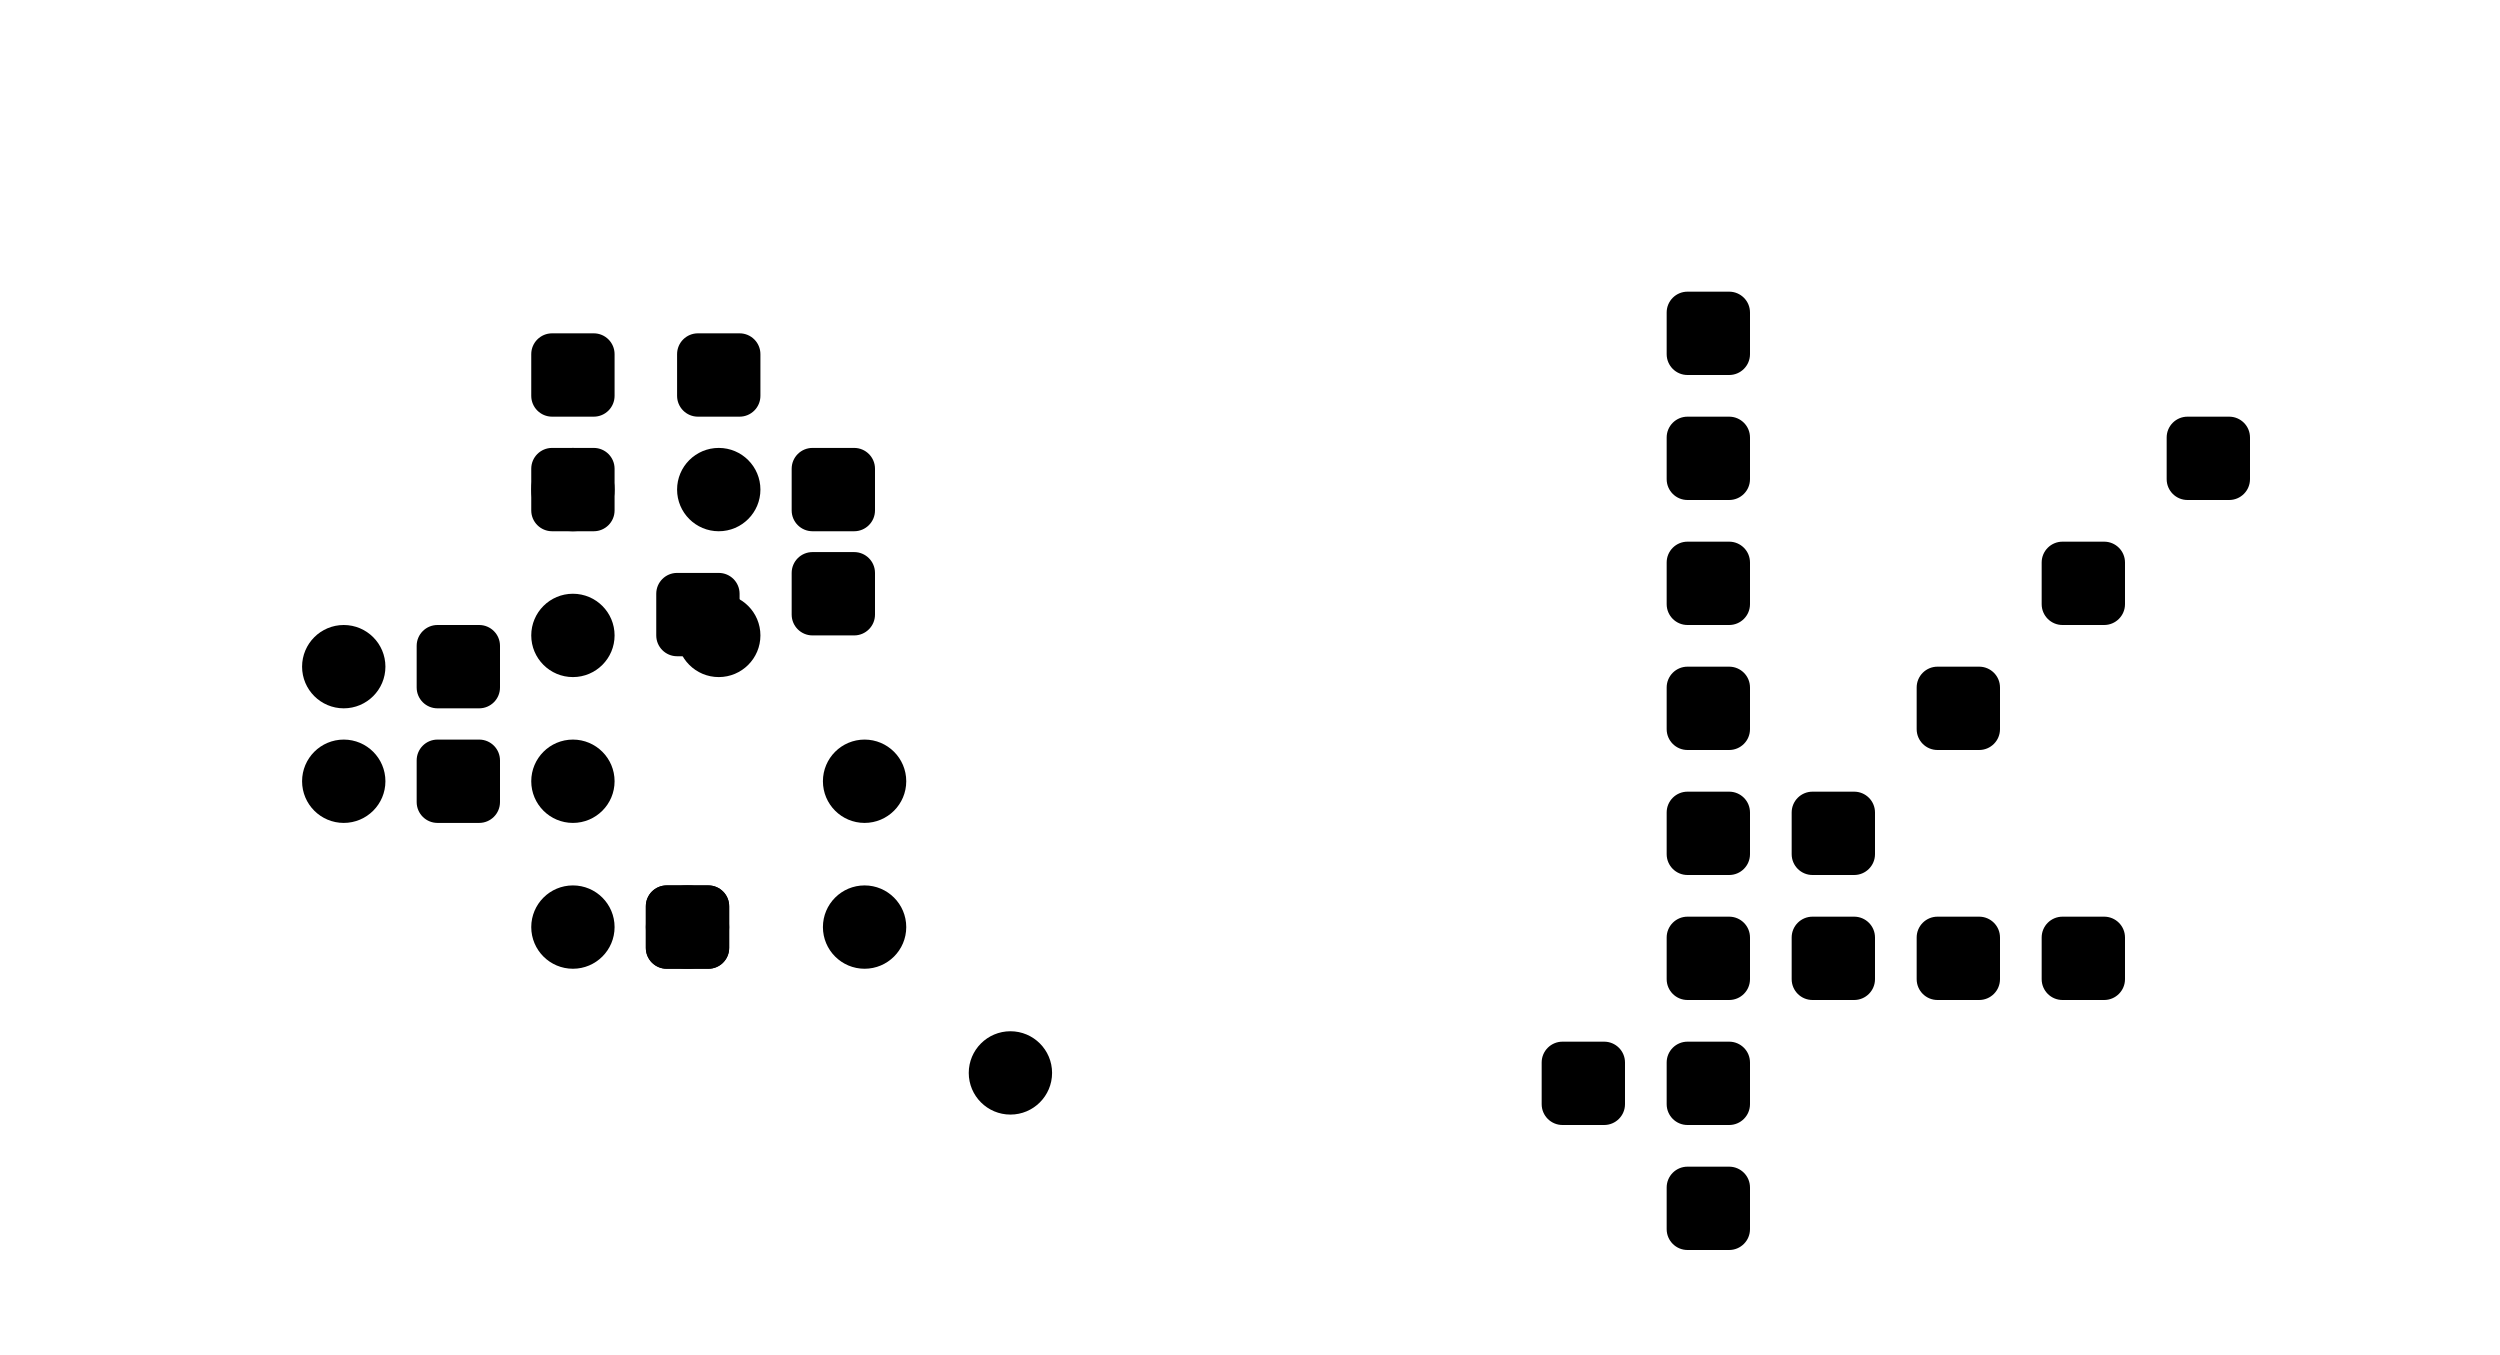
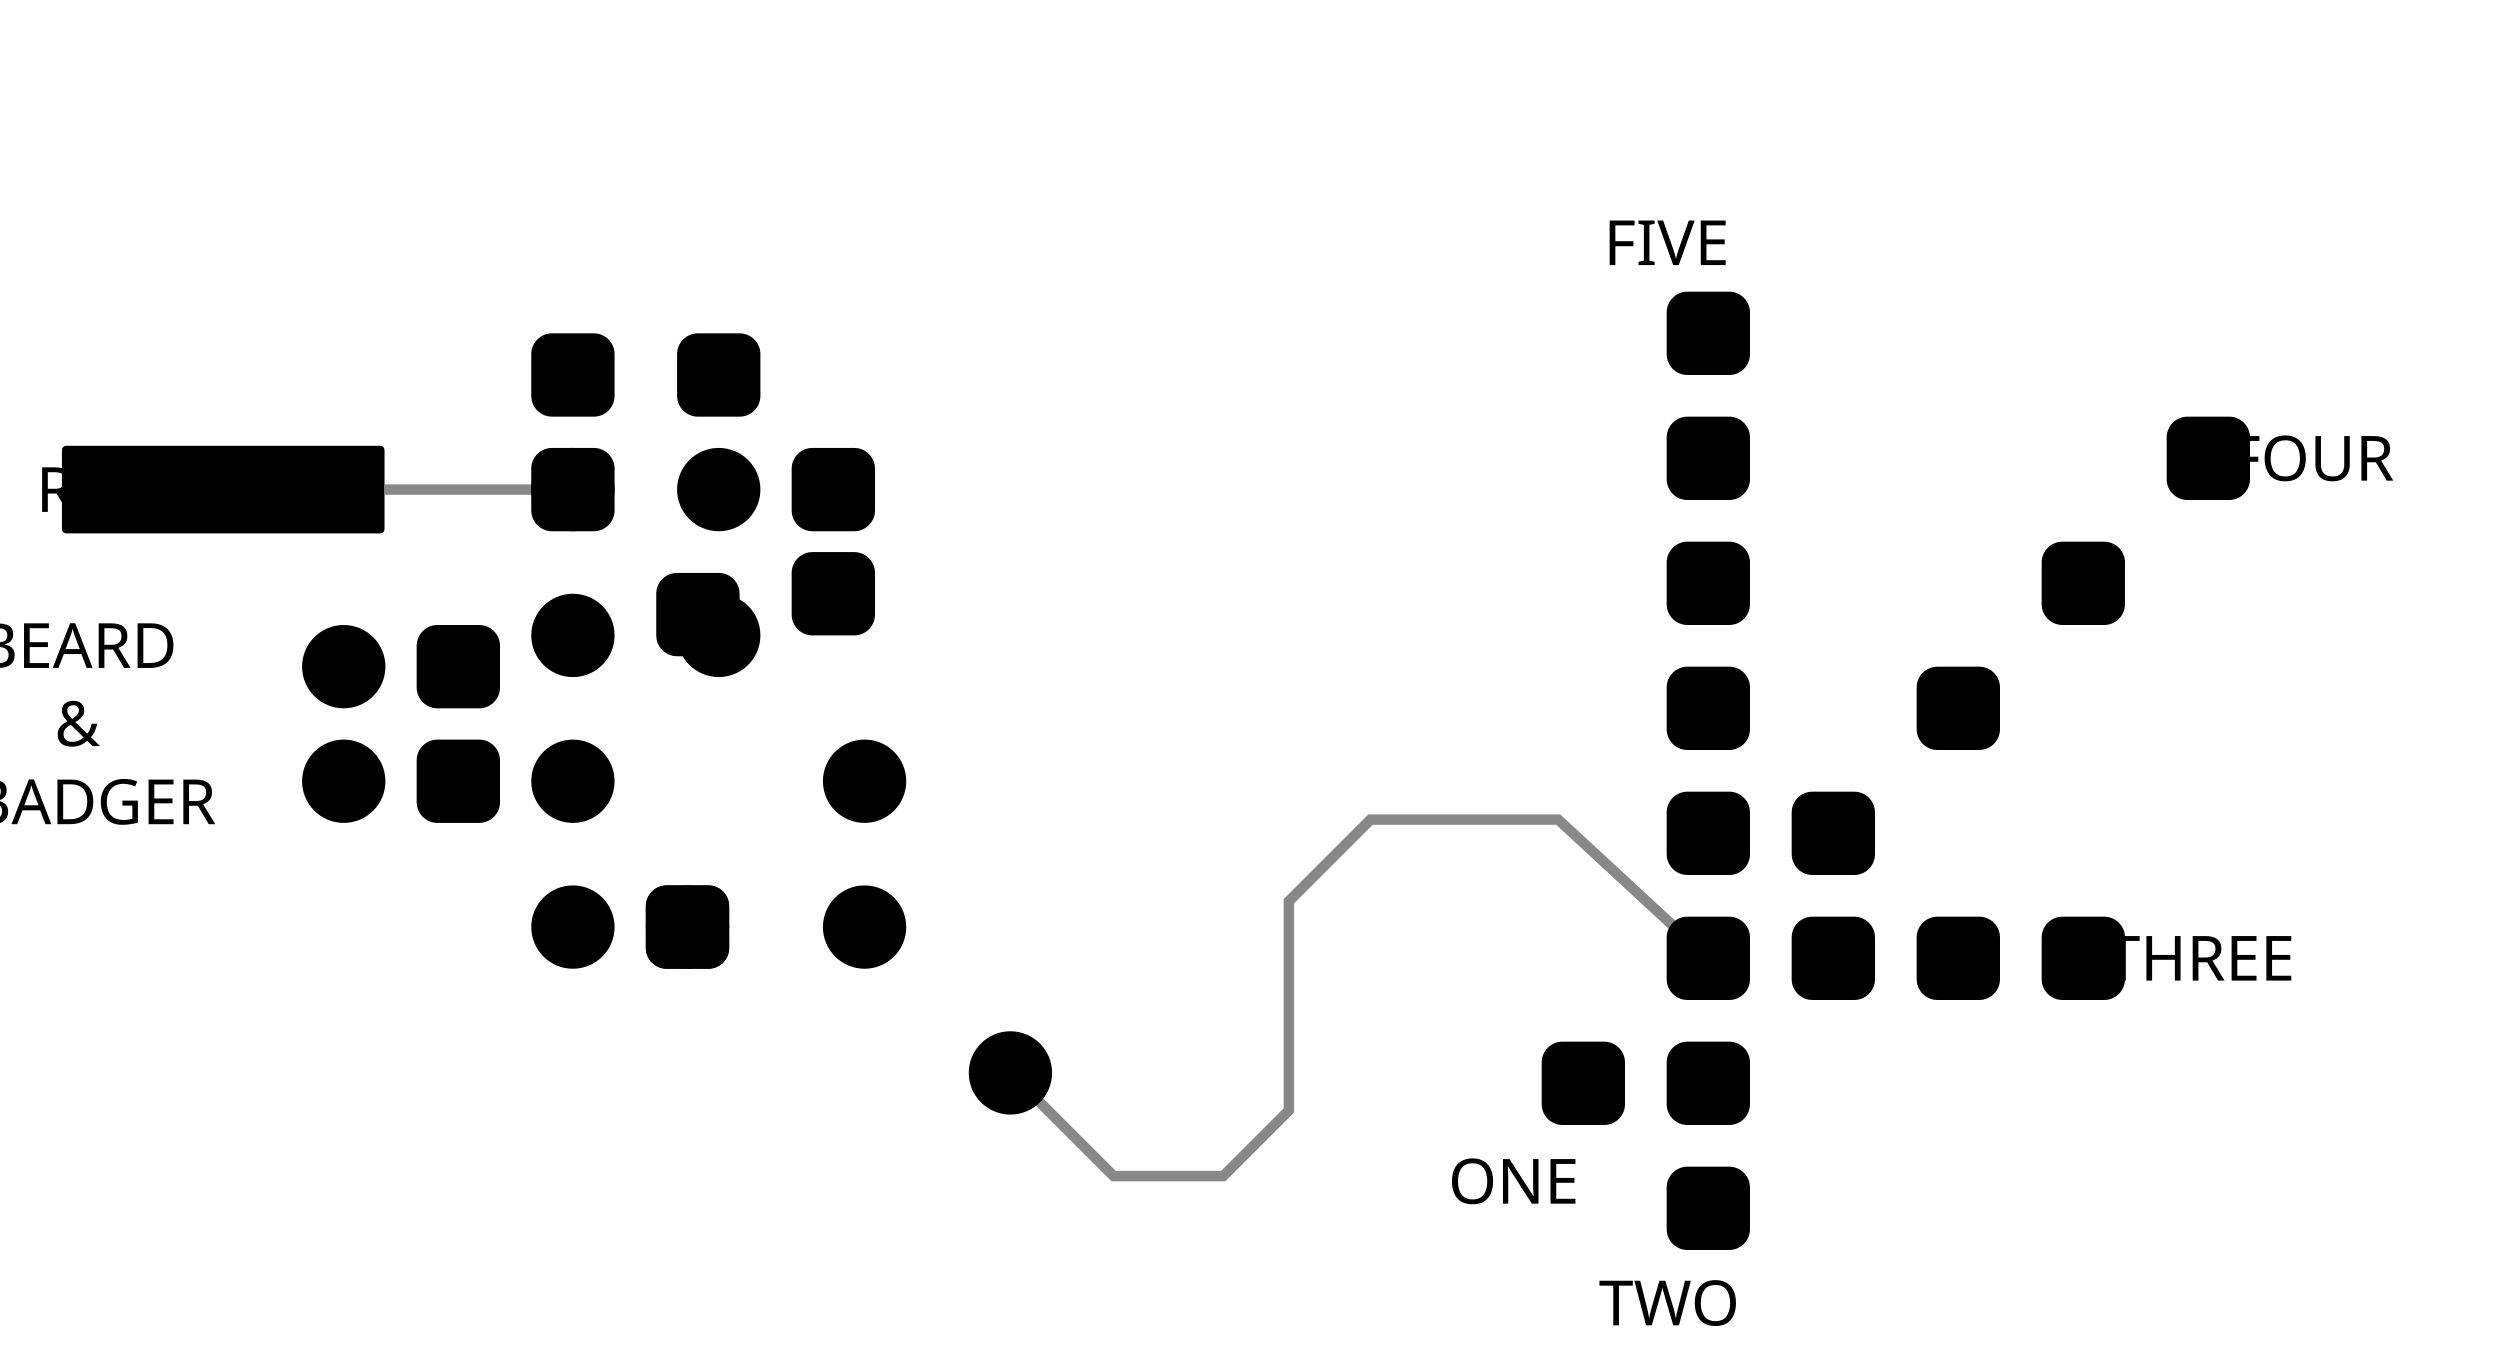
- <svg xmlns="http://www.w3.org/2000/svg" viewBox="0 0 240 130" class="map-svg" data-map-id="59">
-   <g id="layer-artwork" />
+ <svg xmlns="http://www.w3.org/2000/svg" viewBox="0 0 240 130" class="map-svg" data-map-id="59" version="1.1" id="svg7" xml:space="preserve">
+   <defs id="defs7" />
+   <style id="inkscape-font-fix">
+ text, .map-label, .map-label-muted, .map-label-accent,
+ .lib-table, .lib-gap-label, .lib-book-label,
+ .lib-row-num, .lib-book-list, .room-type-label {
+   font-family: "Noto Sans", sans-serif;
+ }
+ </style>
+   <g id="layer-artwork">
+     <path d="m 97,103 9.906,9.906 h 10.526 l 6.297,-6.297 V 86.522 l 7.838,-7.838 h 18.022 L 164,92" id="path7" class="exit" fill="none" stroke="#888888" />
+     <text xml:space="preserve" x="12.879" y="64.121" id="text28" class="map-label" text-anchor="middle" font-size="6px" style="font-family:'Noto Sans', sans-serif">
+       <tspan x="12.879" y="64.121" style="font-style:normal;font-variant:normal;font-weight:normal;font-stretch:normal;font-family:NotoSans;-inkscape-font-specification:NotoSans" id="tspan27">BEARD</tspan>
+       <tspan x="12.879" y="71.621" style="font-style:normal;font-variant:normal;font-weight:normal;font-stretch:normal;font-family:NotoSans;-inkscape-font-specification:NotoSans" id="tspan11">&amp;</tspan>
+       <tspan x="12.879" y="79.121" style="font-style:normal;font-variant:normal;font-weight:normal;font-stretch:normal;font-family:NotoSans;-inkscape-font-specification:NotoSans" id="tspan12">BADGER</tspan>
+     </text>
+     <rect id="rect1" width="30.97" height="8.41" x="5.945" y="42.795" class="city-sign" ry="0.421" style="stroke-width:1" />
+     <text xml:space="preserve" x="21.28" y="49.145" id="text1-3" class="map-label" text-anchor="middle" font-size="6px" style="font-family:'Noto Sans', sans-serif">
+       <tspan x="21.28" y="49.145" style="font-style:normal;font-variant:normal;font-weight:normal;font-stretch:normal;font-family:NotoSans;-inkscape-font-specification:NotoSans" id="tspan1">RAMTOPS</tspan>
+     </text>
+     <path d="M 36.915,47 55,47" id="path1" class="exit-offmap" fill="none" stroke="#888888" />
+     <text xml:space="preserve" x="163.889" y="25.45" id="text58" class="map-label-muted" text-anchor="middle" font-size="6px" style="font-family:'Noto Sans', sans-serif">
+       <tspan x="163.889" y="25.45" style="font-style:normal;font-variant:normal;font-weight:normal;font-stretch:normal;font-family:NotoSans;-inkscape-font-specification:NotoSans" id="tspan58">FIVE</tspan>
+     </text>
+     <text xml:space="preserve" x="225.792" y="46.145" id="text8" class="map-label-muted" text-anchor="middle" font-size="6px" style="font-family:'Noto Sans', sans-serif">
+       <tspan x="225.792" y="46.145" style="font-style:normal;font-variant:normal;font-weight:normal;font-stretch:normal;font-family:NotoSans;-inkscape-font-specification:NotoSans" id="tspan7">FOUR</tspan>
+     </text>
+     <text xml:space="preserve" x="215.134" y="94.142" id="text9" class="map-label-muted" text-anchor="middle" font-size="6px" style="font-family:'Noto Sans', sans-serif">
+       <tspan x="215.134" y="94.142" style="font-style:normal;font-variant:normal;font-weight:normal;font-stretch:normal;font-family:NotoSans;-inkscape-font-specification:NotoSans" id="tspan8">THREE</tspan>
+     </text>
+     <text xml:space="preserve" x="164.153" y="127.235" id="text10" class="map-label-muted" text-anchor="middle" font-size="6px" style="font-family:'Noto Sans', sans-serif">
+       <tspan x="164.153" y="127.235" style="font-style:normal;font-variant:normal;font-weight:normal;font-stretch:normal;font-family:NotoSans;-inkscape-font-specification:NotoSans" id="tspan9">TWO</tspan>
+     </text>
+     <text xml:space="preserve" x="149.215" y="115.551" id="text11" class="map-label-muted" text-anchor="middle" font-size="6px" style="font-family:'Noto Sans', sans-serif">
+       <tspan x="149.215" y="115.551" style="font-style:normal;font-variant:normal;font-weight:normal;font-stretch:normal;font-family:NotoSans;-inkscape-font-specification:NotoSans" id="tspan10">ONE</tspan>
+     </text>
+   </g>
  <g id="layer-exits">
    <line id="edge-0599afdbf4ccd7fa337394294d59506135dc5dd8-69b0d9b6e6e2d1d3045b9b563cf39478a84a94b0" class="exit" x1="55" y1="47" x2="55" y2="61" />
    <line id="edge-0599afdbf4ccd7fa337394294d59506135dc5dd8-6ae6278cf740bf60fd8d6d39fc77860fce85e8ca" class="exit" x1="55" y1="47" x2="69" y2="61" />
    <line id="edge-0599afdbf4ccd7fa337394294d59506135dc5dd8-78ab12b18ef21b8b875c848aa1c31a48fe10f546" class="exit" x1="55" y1="47" x2="55" y2="47" />
    <line id="edge-0599afdbf4ccd7fa337394294d59506135dc5dd8-cb58661deea9f3d7e0a360a1ead16206c9d60eb6" class="exit" x1="55" y1="47" x2="69" y2="47" />
    <line id="edge-0599afdbf4ccd7fa337394294d59506135dc5dd8-ee2bb6f40b325607285b0508906568a37314a98b" class="exit" x1="55" y1="47" x2="55" y2="36" />
    <line id="edge-68c387d1c69b7e89da999ebbf8bc4a9d3d595f92-69b0d9b6e6e2d1d3045b9b563cf39478a84a94b0" class="exit" x1="55" y1="75" x2="55" y2="61" />
    <line id="edge-69b0d9b6e6e2d1d3045b9b563cf39478a84a94b0-6ae6278cf740bf60fd8d6d39fc77860fce85e8ca" class="exit" x1="55" y1="61" x2="69" y2="61" />
    <line id="edge-69b0d9b6e6e2d1d3045b9b563cf39478a84a94b0-cb58661deea9f3d7e0a360a1ead16206c9d60eb6" class="exit" x1="55" y1="61" x2="69" y2="47" />
    <line id="edge-49d92a9de117843c348cce0d52d0dd99309c0ac8-6ae6278cf740bf60fd8d6d39fc77860fce85e8ca" class="exit" x1="67" y1="59" x2="69" y2="61" />
    <line id="edge-554347c9d007fcbde57c82f53c156469588bb710-6ae6278cf740bf60fd8d6d39fc77860fce85e8ca" class="exit" x1="83" y1="75" x2="69" y2="61" />
    <line id="edge-6ae6278cf740bf60fd8d6d39fc77860fce85e8ca-cb58661deea9f3d7e0a360a1ead16206c9d60eb6" class="exit" x1="69" y1="61" x2="69" y2="47" />
    <line id="edge-cb58661deea9f3d7e0a360a1ead16206c9d60eb6-d2b53366511991f11de8874a3598a0267707a8b8" class="exit" x1="69" y1="47" x2="80" y2="47" />
    <line id="edge-cb58661deea9f3d7e0a360a1ead16206c9d60eb6-dd3b8b435c2620b459aabf4c1dcd1c8bd791d74c" class="exit" x1="69" y1="47" x2="69" y2="36" />
    <line id="edge-226b431202e3a3ea0a4c300b289f15919bd77e95-d2b53366511991f11de8874a3598a0267707a8b8" class="exit" x1="80" y1="57" x2="80" y2="47" />
    <line id="edge-68c387d1c69b7e89da999ebbf8bc4a9d3d595f92-795b66503f2575895150d078cb8f42d7065fc38a" class="exit" x1="55" y1="75" x2="44" y2="75" />
    <line id="edge-68c387d1c69b7e89da999ebbf8bc4a9d3d595f92-a23f2a5acd4c5f57617d551e012cd907699ea01c" class="exit" x1="55" y1="75" x2="55" y2="89" />
    <line id="edge-960fcf86a8751c922cbd4328e298188169491afe-a23f2a5acd4c5f57617d551e012cd907699ea01c" class="exit" x1="66" y1="89" x2="55" y2="89" />
    null
    <line id="edge-6a1f57c4aa89cd8ef1f3957ffd0b632186cfe387-960fcf86a8751c922cbd4328e298188169491afe" class="exit" x1="66" y1="89" x2="66" y2="89" />
    <line id="edge-5971d2fff7558b7b9992832b15d4690389123f9d-795b66503f2575895150d078cb8f42d7065fc38a" class="exit" x1="44" y1="64" x2="44" y2="75" />
    <line id="edge-795b66503f2575895150d078cb8f42d7065fc38a-8f19a7ebbef505bb2e5803a318f3cff2bbe5b9b4" class="exit" x1="44" y1="75" x2="33" y2="75" />
    <line id="edge-5971d2fff7558b7b9992832b15d4690389123f9d-dbe91b4395adce5e7969a90f5a5a40468c57ab66" class="exit" x1="44" y1="64" x2="33" y2="64" />
    <line id="edge-554347c9d007fcbde57c82f53c156469588bb710-5b5c6ad5183c287d4d87e00df3ecf6e663a88c64" class="exit" x1="83" y1="75" x2="83" y2="89" />
    <line id="edge-204e80045f0e590c57df02bea7f79469606178ba-5b5c6ad5183c287d4d87e00df3ecf6e663a88c64" class="exit" x1="97" y1="103" x2="83" y2="89" />
-     <line id="edge-204e80045f0e590c57df02bea7f79469606178ba-9a5fd127925511ee2bab86eb7c1e6774e4c95ce4" class="exit" x1="97" y1="103" x2="164" y2="92" />
    <line id="edge-237273ce6444e078c76c0f4275d4c66ea81811a3-9a5fd127925511ee2bab86eb7c1e6774e4c95ce4" class="exit" x1="176" y1="92" x2="164" y2="92" />
    <line id="edge-3c394735809737e75e9d4ee3264b90879e1fa34a-9a5fd127925511ee2bab86eb7c1e6774e4c95ce4" class="exit" x1="152" y1="104" x2="164" y2="92" />
    <line id="edge-516f7c964d1491ea62368322ce7dbd31a19967de-9a5fd127925511ee2bab86eb7c1e6774e4c95ce4" class="exit" x1="176" y1="80" x2="164" y2="92" />
    <line id="edge-679bd4d42bcf95d4bb42053278997bd32be82341-9a5fd127925511ee2bab86eb7c1e6774e4c95ce4" class="exit" x1="164" y1="80" x2="164" y2="92" />
    <line id="edge-93c1bd3dbd290cd1ce24823e91b251702fe39c2a-9a5fd127925511ee2bab86eb7c1e6774e4c95ce4" class="exit" x1="164" y1="104" x2="164" y2="92" />
    <line id="edge-1b730b1b2da14ce71e06a49dae4de442517cbf25-679bd4d42bcf95d4bb42053278997bd32be82341" class="exit" x1="164" y1="68" x2="164" y2="80" />
    <line id="edge-1b730b1b2da14ce71e06a49dae4de442517cbf25-d4fa95f42e2971fc03debb0d5aa11373b92c367b" class="exit" x1="164" y1="68" x2="164" y2="56" />
    <line id="edge-aca81468bd2e4d700397d5c57c5dde2b9c0c9ecc-d4fa95f42e2971fc03debb0d5aa11373b92c367b" class="exit" x1="164" y1="44" x2="164" y2="56" />
    <line id="edge-aca81468bd2e4d700397d5c57c5dde2b9c0c9ecc-eaa1216480796741b7068944c0273f980e7d2dd5" class="exit" x1="164" y1="44" x2="164" y2="32" />
    <line id="edge-516f7c964d1491ea62368322ce7dbd31a19967de-a6d36480d5a771cb77be5863767eee01515288a2" class="exit" x1="176" y1="80" x2="188" y2="68" />
    <line id="edge-a6d36480d5a771cb77be5863767eee01515288a2-fba09597be80d95ecc66e9b98e9d4bb59cd18179" class="exit" x1="188" y1="68" x2="200" y2="56" />
    <line id="edge-75ae5fc6d2b87ea9d4da8974a2f36b0b5cb18cf5-fba09597be80d95ecc66e9b98e9d4bb59cd18179" class="exit" x1="212" y1="44" x2="200" y2="56" />
    <line id="edge-237273ce6444e078c76c0f4275d4c66ea81811a3-6f725b7b9945336162e684661e6c8c5e149d71b3" class="exit" x1="176" y1="92" x2="188" y2="92" />
    <line id="edge-6f725b7b9945336162e684661e6c8c5e149d71b3-dfd67a82b490b024b1c07d9ae943d782ee0d92e7" class="exit" x1="188" y1="92" x2="200" y2="92" />
    <line id="edge-93c1bd3dbd290cd1ce24823e91b251702fe39c2a-bedb0e8c1dbf3964b432d856edd5efffcf2bd761" class="exit" x1="164" y1="104" x2="164" y2="116" />
  </g>
  <g id="layer-rooms">
    <circle id="room-0599afdbf4ccd7fa337394294d59506135dc5dd8" class="room outdoor" data-label="northwest corner of the Copperhead village square" cx="55" cy="47" r="4" />
    <circle id="room-69b0d9b6e6e2d1d3045b9b563cf39478a84a94b0" class="room outdoor" data-label="southwest corner of the Copperhead village square" cx="55" cy="61" r="4" />
    <circle id="room-6ae6278cf740bf60fd8d6d39fc77860fce85e8ca" class="room outdoor" data-label="southeast corner of the Copperhead village square" cx="69" cy="61" r="4" />
    <circle id="room-cb58661deea9f3d7e0a360a1ead16206c9d60eb6" class="room outdoor" data-label="northeast corner of the Copperhead village square" cx="69" cy="47" r="4" />
    <rect id="room-ee2bb6f40b325607285b0508906568a37314a98b" class="room indoor room-shop" data-label="smithy" x="51" y="32" width="8" height="8" rx="2" />
    <text class="room-type-label" font-size="4.5" x="55" y="36" text-anchor="middle" dominant-baseline="central">S</text>
    <rect id="room-dd3b8b435c2620b459aabf4c1dcd1c8bd791d74c" class="room indoor room-clothes" data-label="broomstick shop" x="65" y="32" width="8" height="8" rx="2" />
    <text class="room-type-label" font-size="4.5" x="69" y="36" text-anchor="middle" dominant-baseline="central">C</text>
-     <rect id="room-d2b53366511991f11de8874a3598a0267707a8b8" class="room indoor" data-label="high altar of Sandelfon in Copperhead" x="76" y="43" width="8" height="8" rx="2" />
+     <rect id="room-d2b53366511991f11de8874a3598a0267707a8b8" class="room indoor room-temple" data-label="high altar of Sandelfon in Copperhead" x="76" y="43" width="8" height="8" rx="2" />
+     <text class="room-type-label" font-size="4.5" x="80" y="47" text-anchor="middle" dominant-baseline="central">R</text>
    <rect id="room-49d92a9de117843c348cce0d52d0dd99309c0ac8" class="room indoor room-shop" data-label="rickety stall" x="63" y="55" width="8" height="8" rx="2" />
    <text class="room-type-label" font-size="4.5" x="67" y="59" text-anchor="middle" dominant-baseline="central">S</text>
    <circle id="room-68c387d1c69b7e89da999ebbf8bc4a9d3d595f92" class="room outdoor" data-label="north end of Granite Street" cx="55" cy="75" r="4" />
    <circle id="room-a23f2a5acd4c5f57617d551e012cd907699ea01c" class="room outdoor" data-label="south end of Granite Street" cx="55" cy="89" r="4" />
    <rect id="room-960fcf86a8751c922cbd4328e298188169491afe" class="room indoor" data-label="cottage" x="62" y="85" width="8" height="8" rx="2" />
    <polygon class="stair-symbol" points="66,86 63.5,91 68.5,91" />
    <rect id="room-795b66503f2575895150d078cb8f42d7065fc38a" class="room indoor room-food" data-label="Beard and Badger" x="40" y="71" width="8" height="8" rx="2" />
    <text class="room-type-label" font-size="4.5" x="44" y="75" text-anchor="middle" dominant-baseline="central">F</text>
    <circle id="room-8f19a7ebbef505bb2e5803a318f3cff2bbe5b9b4" class="room outdoor" data-label="garden of the Beard and Badger" cx="33" cy="75" r="4" />
    <rect id="room-5971d2fff7558b7b9992832b15d4690389123f9d" class="room indoor" data-label="kitchen of the Beard and Badger" x="40" y="60" width="8" height="8" rx="2" />
    <circle id="room-dbe91b4395adce5e7969a90f5a5a40468c57ab66" class="room outdoor" data-label="kitchen garden of the Beard and Badger" cx="33" cy="64" r="4" />
    <circle id="room-554347c9d007fcbde57c82f53c156469588bb710" class="room outdoor" data-label="path to the mines" cx="83" cy="75" r="4" />
    <circle id="room-5b5c6ad5183c287d4d87e00df3ecf6e663a88c64" class="room outdoor" data-label="path to the mines" cx="83" cy="89" r="4" />
    <circle id="room-204e80045f0e590c57df02bea7f79469606178ba" class="room outdoor" data-label="entrance to a tunnel" cx="97" cy="103" r="4" />
    <rect id="room-9a5fd127925511ee2bab86eb7c1e6774e4c95ce4" class="room indoor" data-label="busy intersection" x="160" y="88" width="8" height="8" rx="2" />
    <rect id="room-679bd4d42bcf95d4bb42053278997bd32be82341" class="room indoor" data-label="tunnel to Mineshaft Five" x="160" y="76" width="8" height="8" rx="2" />
    <rect id="room-1b730b1b2da14ce71e06a49dae4de442517cbf25" class="room indoor" data-label="tunnel to Mineshaft Five" x="160" y="64" width="8" height="8" rx="2" />
    <rect id="room-d4fa95f42e2971fc03debb0d5aa11373b92c367b" class="room indoor" data-label="tunnel to Mineshaft Five" x="160" y="52" width="8" height="8" rx="2" />
    <rect id="room-aca81468bd2e4d700397d5c57c5dde2b9c0c9ecc" class="room indoor" data-label="tunnel to Mineshaft Five" x="160" y="40" width="8" height="8" rx="2" />
    <rect id="room-eaa1216480796741b7068944c0273f980e7d2dd5" class="room indoor" data-label="entrance to Mineshaft Five" x="160" y="28" width="8" height="8" rx="2" />
    <rect id="room-516f7c964d1491ea62368322ce7dbd31a19967de" class="room indoor" data-label="tunnel to Mineshaft Four" x="172" y="76" width="8" height="8" rx="2" />
    <rect id="room-a6d36480d5a771cb77be5863767eee01515288a2" class="room indoor" data-label="tunnel to Mineshaft Four" x="184" y="64" width="8" height="8" rx="2" />
    <rect id="room-fba09597be80d95ecc66e9b98e9d4bb59cd18179" class="room indoor" data-label="tunnel to Mineshaft Four" x="196" y="52" width="8" height="8" rx="2" />
    <rect id="room-75ae5fc6d2b87ea9d4da8974a2f36b0b5cb18cf5" class="room indoor" data-label="entrance to Mineshaft Four" x="208" y="40" width="8" height="8" rx="2" />
    <rect id="room-3c394735809737e75e9d4ee3264b90879e1fa34a" class="room indoor" data-label="entrance to Mineshaft One" x="148" y="100" width="8" height="8" rx="2" />
    <rect id="room-237273ce6444e078c76c0f4275d4c66ea81811a3" class="room indoor" data-label="tunnel to Mineshaft Three" x="172" y="88" width="8" height="8" rx="2" />
    <rect id="room-6f725b7b9945336162e684661e6c8c5e149d71b3" class="room indoor" data-label="tunnel to Mineshaft Three" x="184" y="88" width="8" height="8" rx="2" />
    <rect id="room-dfd67a82b490b024b1c07d9ae943d782ee0d92e7" class="room indoor" data-label="entrance to Mineshaft Three" x="196" y="88" width="8" height="8" rx="2" />
    <rect id="room-93c1bd3dbd290cd1ce24823e91b251702fe39c2a" class="room indoor" data-label="tunnel to Mineshaft Two" x="160" y="100" width="8" height="8" rx="2" />
    <rect id="room-bedb0e8c1dbf3964b432d856edd5efffcf2bd761" class="room indoor" data-label="entrance to Mineshaft Two" x="160" y="112" width="8" height="8" rx="2" />
    <rect id="room-78ab12b18ef21b8b875c848aa1c31a48fe10f546" class="room indoor room-pshop" data-label="[player shop]" x="51" y="43" width="8" height="8" rx="2" />
    <text class="room-type-label" font-size="4.5" x="55" y="47" text-anchor="middle" dominant-baseline="central">P</text>
    <rect id="room-226b431202e3a3ea0a4c300b289f15919bd77e95" class="room indoor" data-label="holy corridor" x="76" y="53" width="8" height="8" rx="2" />
    <circle id="room-6a1f57c4aa89cd8ef1f3957ffd0b632186cfe387" class="room outdoor room-house" data-label="[player house]" cx="66" cy="89" r="4" />
    <text class="room-type-label" font-size="4.5" x="66" y="89" text-anchor="middle" dominant-baseline="central">H</text>
    <rect id="room-324b719668052bcfda759a1e8d6eebbb2e26bf65" class="room indoor room-house" data-label="[player house]" x="62" y="85" width="8" height="8" rx="2" />
    <text class="room-type-label" font-size="4.5" x="66" y="89" text-anchor="middle" dominant-baseline="central">H</text>
  </g>
  <g id="layer-room-labels" />
  <g id="layer-labels" />
</svg>
